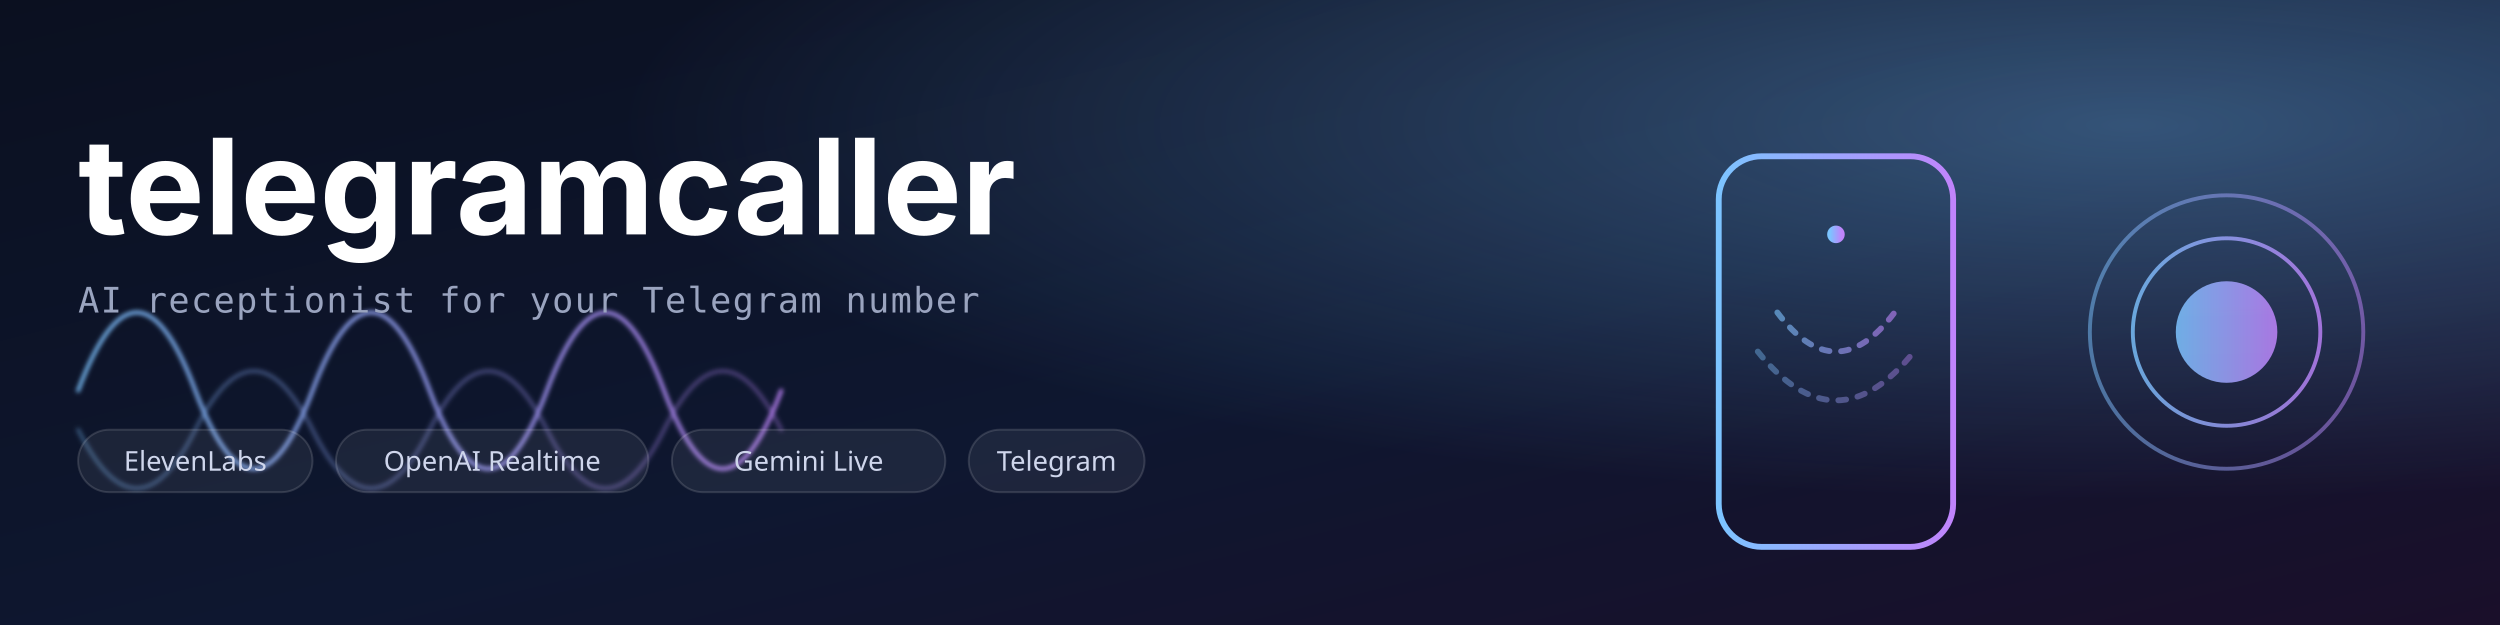
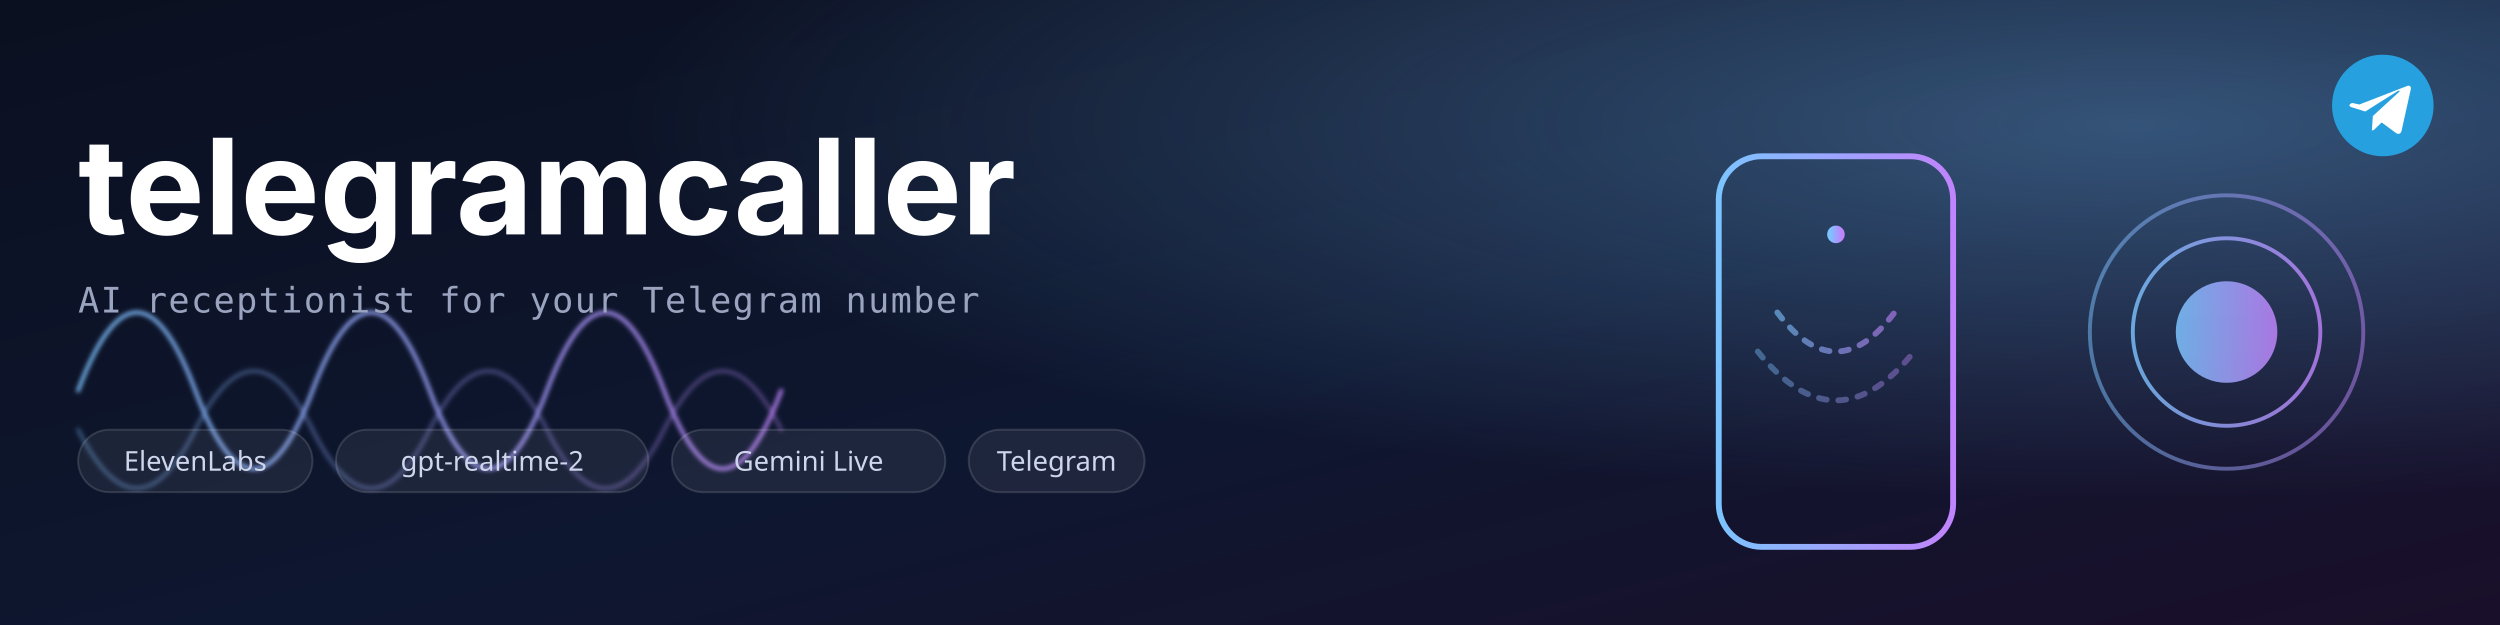
<svg xmlns="http://www.w3.org/2000/svg" viewBox="0 0 1280 320" width="1280" height="320" role="img" aria-label="telegramcaller banner">
  <defs>
    <linearGradient id="bg" x1="0" y1="0" x2="1" y2="1">
      <stop offset="0%" stop-color="#0b1020" />
      <stop offset="55%" stop-color="#0e1730" />
      <stop offset="100%" stop-color="#1a0f2a" />
    </linearGradient>
    <linearGradient id="accent" x1="0" y1="0" x2="1" y2="0">
      <stop offset="0%" stop-color="#7cc4ff" />
      <stop offset="100%" stop-color="#c084fc" />
    </linearGradient>
    <radialGradient id="glow" cx="0.85" cy="0.2" r="0.6">
      <stop offset="0%" stop-color="#7cc4ff" stop-opacity="0.35" />
      <stop offset="100%" stop-color="#7cc4ff" stop-opacity="0" />
    </radialGradient>
    <filter id="soft" x="-50%" y="-50%" width="200%" height="200%">
      <feGaussianBlur stdDeviation="1.2" />
    </filter>
  </defs>
  <rect width="1280" height="320" fill="url(#bg)" />
  <rect width="1280" height="320" fill="url(#glow)" />
+   <g transform="translate(1194,28)">
+     <circle cx="26" cy="26" r="26" fill="#26A5E4" opacity="0.95" />
+     <path d="M14 25.5 38.5 16c1.2-.5 2.2.4 1.8 1.8L35.6 39c-.4 1.6-1.7 2-3 1l-7.2-5.3-3.5 3.4c-.4.4-.8.7-1.5.7l.5-7.4L34.4 19c.6-.5-.1-.8-.9-.3L17 29.1l-7-2.2c-1.5-.5-1.5-1.5.3-2.2Z" fill="#fff" />
+   </g>
  <g stroke="url(#accent)" stroke-width="2" stroke-linecap="round" opacity="0.9" filter="url(#soft)">
    <path d="M40 200 Q 70 120, 100 200 T 160 200 T 220 200 T 280 200 T 340 200 T 400 200" fill="none" />
    <path d="M40 220 Q 70 280, 100 220 T 160 220 T 220 220 T 280 220 T 340 220 T 400 220" fill="none" opacity="0.4" />
  </g>
  <g transform="translate(880,80)" fill="none" stroke="url(#accent)" stroke-width="3" stroke-linecap="round" stroke-linejoin="round">
    <rect x="0" y="0" width="120" height="200" rx="22" />
    <line x1="48" y1="170" x2="72" y2="170" />
    <circle cx="60" cy="40" r="3" fill="url(#accent)" />
    <path d="M30 80 Q 60 120, 90 80" stroke-dasharray="4 6" opacity="0.6" />
    <path d="M20 100 Q 60 150, 100 100" stroke-dasharray="4 6" opacity="0.4" />
  </g>
  <g transform="translate(1080,90)">
    <circle cx="60" cy="80" r="70" fill="none" stroke="url(#accent)" stroke-width="2" opacity="0.5" />
    <circle cx="60" cy="80" r="48" fill="none" stroke="url(#accent)" stroke-width="2" opacity="0.8" />
    <circle cx="60" cy="80" r="26" fill="url(#accent)" opacity="0.85" />
  </g>
  <text x="40" y="120" font-family="ui-sans-serif, system-ui, 'SF Pro Display', sans-serif" font-size="68" font-weight="700" fill="#ffffff">telegramcaller</text>
  <text x="40" y="160" font-family="ui-monospace, 'SF Mono', monospace" font-size="18" fill="#9aa4bf" letter-spacing="0.04em">AI receptionist for your Telegram number</text>
  <g font-family="ui-sans-serif, system-ui, sans-serif" font-size="14" fill="#cfd6ec">
    <g transform="translate(40,220)">
      <rect width="120" height="32" rx="16" fill="#ffffff10" stroke="#ffffff22" />
      <text x="60" y="21" text-anchor="middle">ElevenLabs</text>
    </g>
    <g transform="translate(172,220)">
      <rect width="160" height="32" rx="16" fill="#ffffff10" stroke="#ffffff22" />
-       <text x="80" y="21" text-anchor="middle">OpenAI Realtime</text>
+       <text x="80" y="21" text-anchor="middle">gpt-realtime-2</text>
    </g>
    <g transform="translate(344,220)">
      <rect width="140" height="32" rx="16" fill="#ffffff10" stroke="#ffffff22" />
      <text x="70" y="21" text-anchor="middle">Gemini Live</text>
    </g>
    <g transform="translate(496,220)">
      <rect width="90" height="32" rx="16" fill="#ffffff10" stroke="#ffffff22" />
      <text x="45" y="21" text-anchor="middle">Telegram</text>
    </g>
  </g>
</svg>
